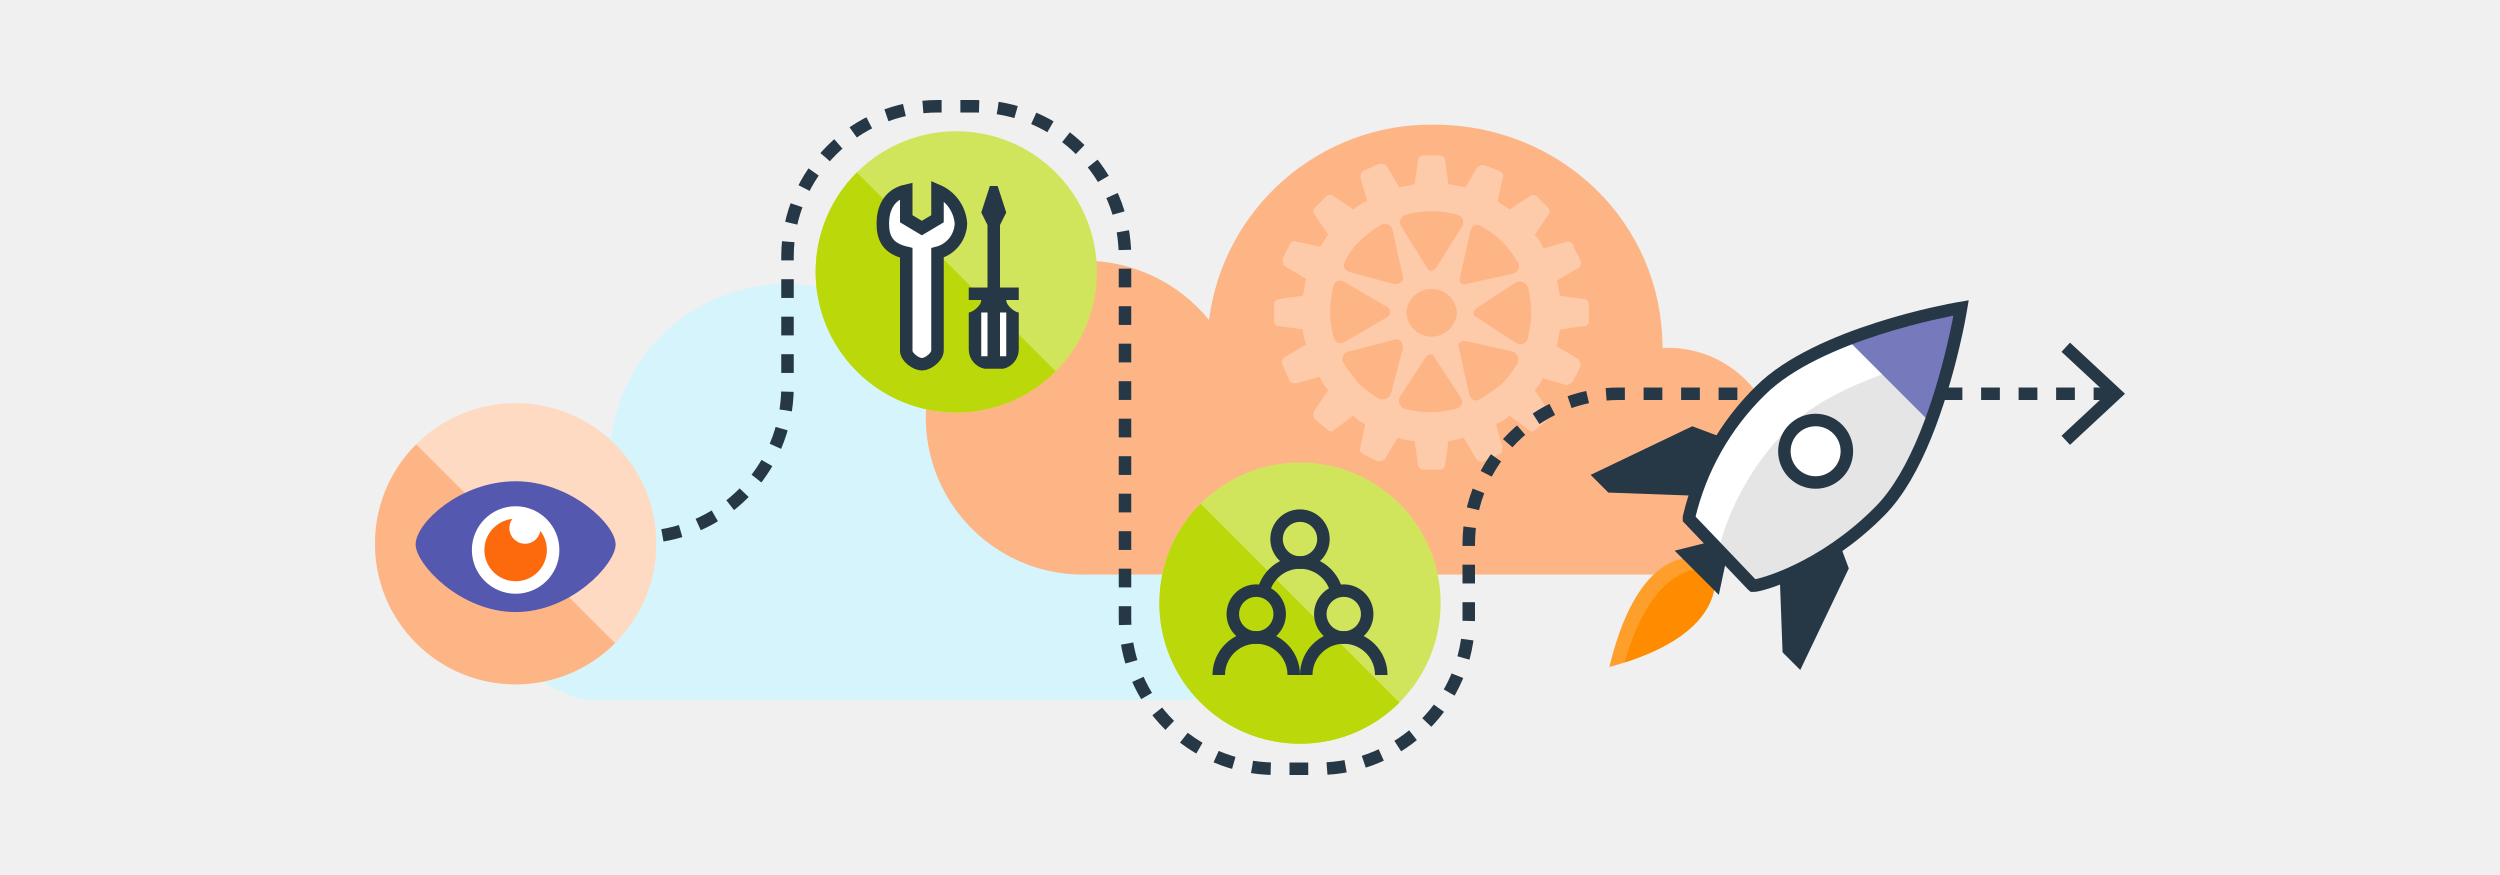
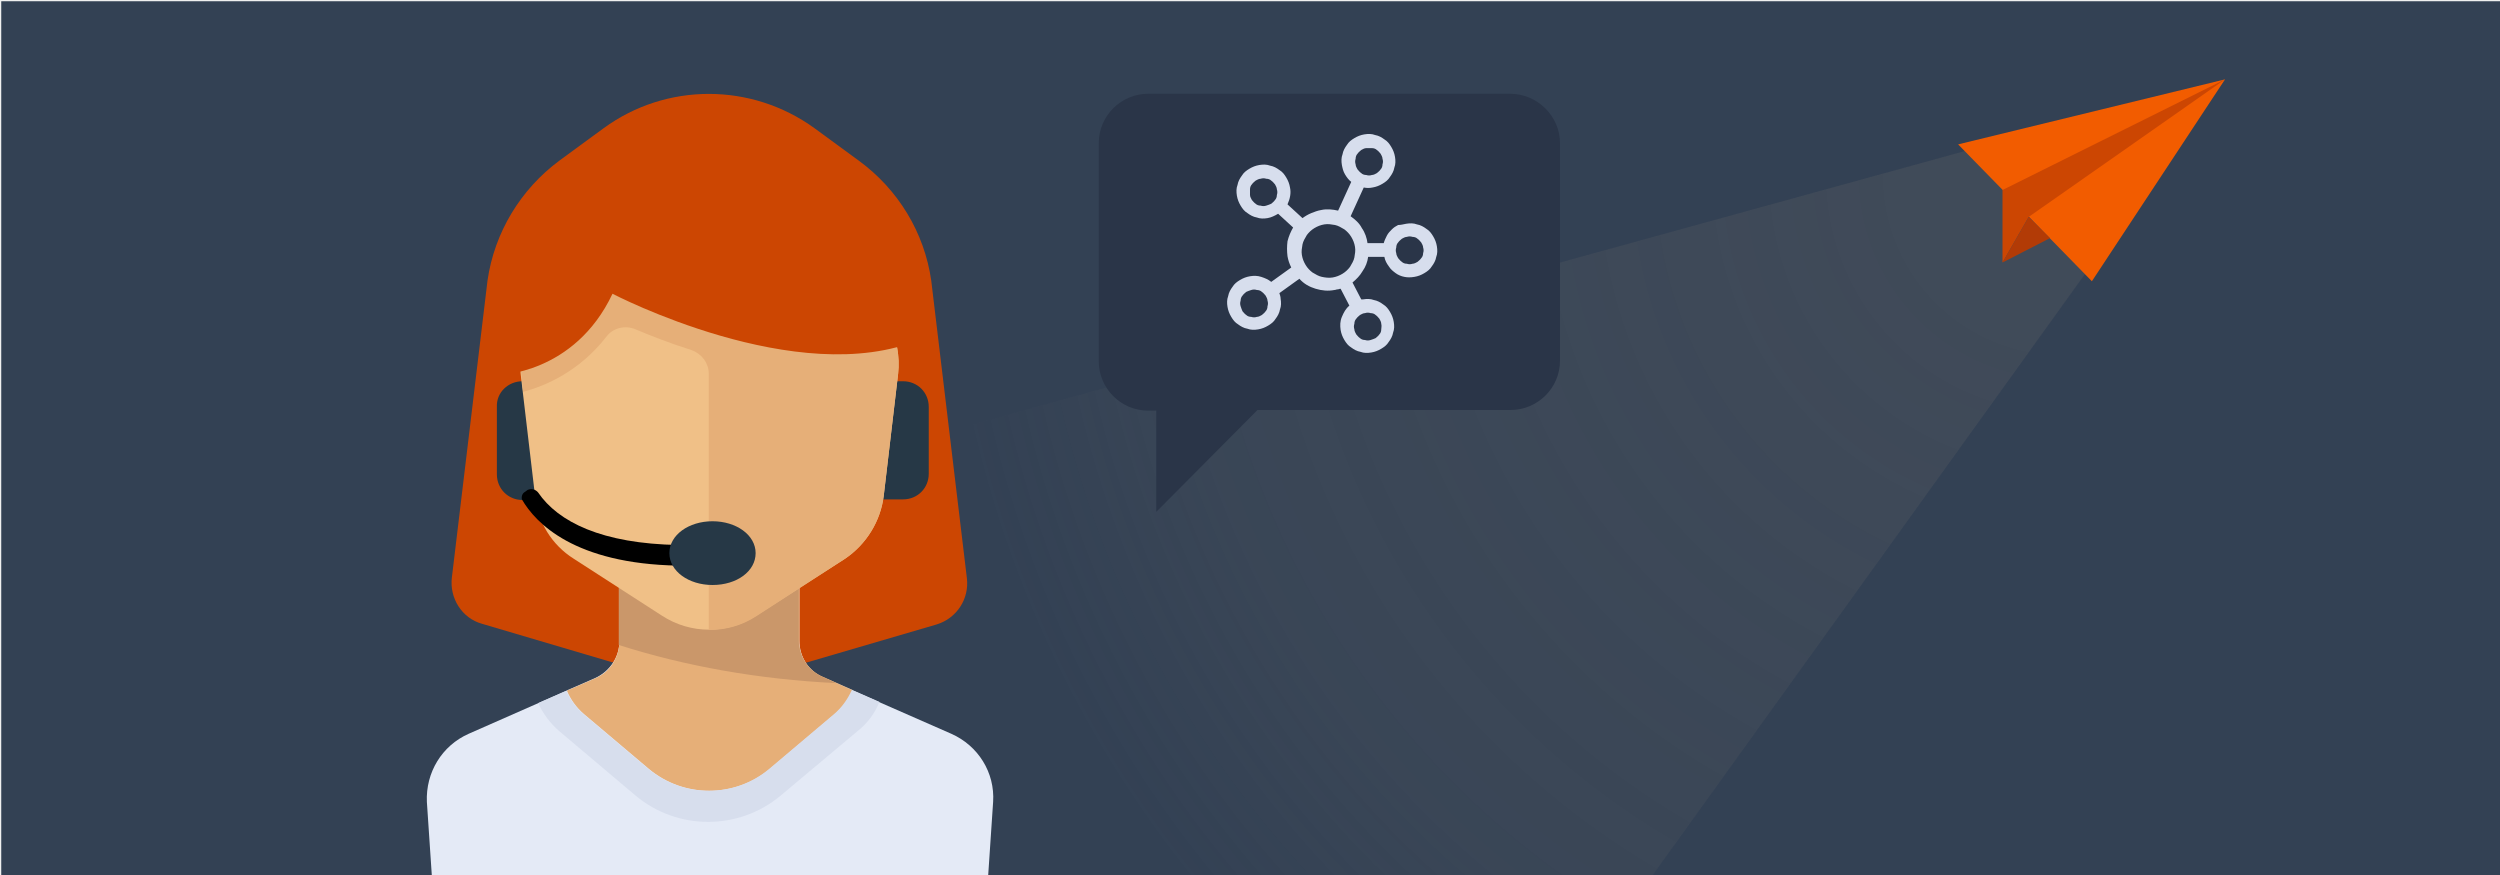
- <svg xmlns="http://www.w3.org/2000/svg" viewBox="0 0 400 140" style="background-color: #ffb690;">
-   <defs>
-     <style>
-       .cls-1 {
-         fill: #d6f4fc;
-       }
- 
-       .cls-12, .cls-2 {
-         fill: #feb586;
-       }
- 
-       .cls-15, .cls-3, .cls-8 {
-         fill: #fff;
-       }
- 
-       .cls-16, .cls-4, .cls-9 {
-         fill: none;
-       }
- 
-       .cls-18, .cls-5 {
-         fill: #d1e55c;
-       }
- 
-       .cls-17, .cls-6 {
-         fill: #bad80a;
-       }
- 
-       .cls-12, .cls-6, .cls-8 {
-         fill-rule: evenodd;
-       }
- 
-       .cls-7 {
-         opacity: 0.3;
-       }
- 
-       .cls-15, .cls-16, .cls-17, .cls-18, .cls-9 {
-         stroke: #263746;
-         stroke-miterlimit: 10;
-         stroke-width: 2px;
-       }
- 
-       .cls-9 {
-         stroke-dasharray: 3 3;
-       }
- 
-       .cls-10 {
-         fill: #263746;
-       }
- 
-       .cls-11 {
-         fill: #fedac3;
-       }
- 
-       .cls-13 {
-         fill: #5558af;
-       }
- 
-       .cls-14 {
-         fill: #fc6a0d;
-       }
- 
-       .cls-19 {
-         fill: #ff9f2b;
-       }
- 
-       .cls-20 {
-         fill: #ff8c00;
-       }
- 
-       .cls-21 {
-         fill: #e5e5e5;
-       }
- 
-       .cls-22 {
-         fill: #7779bd;
-       }
-     </style>
-   </defs>
-   <g id="ICONS">
+ <svg xmlns="http://www.w3.org/2000/svg" version="1.1" id="Layer_1" x="0px" y="0px" viewBox="0 0 400 140" style="enable-background:new 0 0 400 140;" xml:space="preserve">
+   <style type="text/css">
+ 	.st0{fill:#334154;}
+ 	.st1{opacity:0.25;fill:url(#SVGID_1_);}
+ 	.st2{fill:#F25C00;}
+ 	.st3{fill:#CC4602;}
+ 	.st4{fill:#B23B06;}
+ 	.st5{fill:#E4EAF6;}
+ 	.st6{fill:#E6AF78;}
+ 	.st7{fill:#D7DEED;}
+ 	.st8{fill:#CA976A;}
+ 	.st9{fill:#263846;}
+ 	.st10{fill:#F0C087;}
+ 	.st11{fill:#2A3548;}
+ </style>
+   <rect x="0.2" y="0.2" class="st0" width="400" height="140" />
+   <radialGradient id="SVGID_1_" cx="329.914" cy="28.192" r="179.733" gradientUnits="userSpaceOnUse">
+     <stop offset="0" style="stop-color:#666666" />
+     <stop offset="0.153" style="stop-color:#666666" />
+     <stop offset="0.246" style="stop-color:#666666;stop-opacity:0.928" />
+     <stop offset="0.796" style="stop-color:#666666;stop-opacity:0.5" />
+     <stop offset="1" style="stop-color:#666666;stop-opacity:0" />
+   </radialGradient>
+   <polygon class="st1" points="264.3,140.2 356,12.7 65.2,92.8 65.2,140.2 " />
+   <g>
+     <polygon class="st2" points="356,12.7 313.3,23.1 334.7,45  " />
+     <polygon class="st3" points="320.4,42 320.4,30.4 356,12.7 324.6,34.7  " />
+     <polygon class="st4" points="328,38.1 320.4,42 324.6,34.7  " />
+   </g>
+   <g>
+     <path class="st3" d="M149,44.9l5.7,47.6c0.4,3.3-1.6,6.4-4.8,7.4l-34.5,10.1c-1.2,0.4-2.6,0.4-3.8,0L77.1,99.8   c-3.2-0.9-5.2-4.1-4.8-7.4L78,44.9c1.1-7.7,5.3-14.6,11.5-19.2l7.1-5.2c10-7.3,23.6-7.3,33.7,0l7.1,5.2   C143.7,30.3,147.9,37.2,149,44.9z" />
+     <path class="st5" d="M99.1,102.6v-14h28.8v13.9c0,2.6,1.5,4.9,3.8,5.9l20.5,9c4.3,1.9,7,6.2,6.7,10.9l-0.8,11.9H69.1l-0.8-11.9   c-0.2-4.7,2.4-9,6.7-10.9l20.2-8.9C97.6,107.4,99.1,105.1,99.1,102.6z" />
+     <path class="st6" d="M131.7,108.3l4.7,2.1c-0.6,1.5-1.6,2.8-2.9,3.9l-10.3,8.7c-5.6,4.7-13.8,4.7-19.4,0l-10.3-8.7   c-1.3-1.1-2.2-2.4-2.8-3.8l4.6-2c2.3-1,3.8-3.3,3.8-5.9v-14h28.8v13.9C127.8,105,129.3,107.3,131.7,108.3z" />
+     <path class="st7" d="M95.2,108.5l-4.6,2c0.6,1.4,1.6,2.8,2.8,3.8l10.3,8.7c5.6,4.7,13.8,4.7,19.4,0l10.3-8.7   c1.3-1.1,2.2-2.4,2.9-3.9l-4.7-2.1l9.1,4c-0.7,1.8-1.9,3.4-3.4,4.6l-12.4,10.4c-6.7,5.6-16.5,5.6-23.2,0L89.5,117   c-1.5-1.3-2.6-2.8-3.4-4.5L95.2,108.5z" />
+     <path class="st8" d="M127.8,88.5v13.9c0,2.6,1.5,4.9,3.8,5.9l2.2,1c-12.4-0.6-24.1-2.7-34.8-6.1c0-0.2,0-0.4,0-0.7v-14H127.8z" />
    <g>
-       <path class="cls-1" d="M97.81,69.85a28.34,28.34,0,0,1,56-.89,19.29,19.29,0,0,1,31,9.8,16.86,16.86,0,1,1,4,33.23H93.87A21.56,21.56,0,0,1,77,90.92,21.08,21.08,0,0,1,97.81,69.85Z" />
-       <path class="cls-2" d="M266.55,55.66H266c0-20.1-16.31-35.72-36.56-35.72a35.86,35.86,0,0,0-36,31.25,25.73,25.73,0,0,0-19.69-9.49,25.12,25.12,0,1,0,0,50.23h92.8a18.17,18.17,0,0,0,18-18.42,17.7,17.7,0,0,0-18-17.86" />
-       <path class="cls-3" d="M155.26,50.26a.71.71,0,0,1-.8-.8c0-.54.4-.94.81-.81a.71.71,0,0,1,.8.8c.13.4-.27.81-.81.81" />
-       <circle class="cls-4" cx="200.63" cy="101.33" r="20.67" />
      <g>
-         <circle class="cls-5" cx="153" cy="43.5" r="22.5" />
-         <path class="cls-6" d="M137.09,27.59a22.5,22.5,0,0,0,31.82,31.82Z" />
-       </g>
-       <g class="cls-7">
-         <path class="cls-8" d="M253.41,47.86l-3.79-.54c-.27-.81-.27-1.62-.54-2.43L252.32,43a1,1,0,0,0,.54-1.35l-1.08-2.16c0-.54-.54-.81-1.08-.81l-3.79,1.08a5.89,5.89,0,0,0-1.35-2.16l2.17-3.24a.82.82,0,0,0,0-1.08l-1.89-1.89a.82.82,0,0,0-1.08,0l-3.25,2.16c-.54-.54-1.35-.81-1.89-1.35l.81-3.79c.27-.27,0-.81-.54-1.08l-2.17-.81a1.19,1.19,0,0,0-1.35.27L234.46,30c-.81-.27-1.62-.27-2.71-.54l-.54-3.79a.86.86,0,0,0-.81-.81h-2.71a.86.86,0,0,0-.81.81l-.54,3.79c-.81.27-1.62.27-2.44.54L222,26.77c-.27-.54-.81-.54-1.35-.54l-2.44,1.08c-.27,0-.54.54-.54,1.08l1.08,3.79a5.89,5.89,0,0,0-2.17,1.35l-3.25-2.16a.82.82,0,0,0-1.08,0l-1.89,1.89a.82.82,0,0,0,0,1.08l2.17,3.24c-.54.54-.81,1.35-1.35,1.89l-3.79-.81c-.27-.27-.81,0-1.08.54l-1.08,2.16c0,.54,0,1.08.54,1.35L209,44.61c-.27.81-.27,1.89-.54,2.7l-3.79.54a.86.86,0,0,0-.81.81v2.7a.72.72,0,0,0,.81.81l3.79.54a7.89,7.89,0,0,0,.54,2.43l-3.25,1.89a1,1,0,0,0-.54,1.35l1.08,2.43c0,.27.54.54,1.08.54l3.79-1.08a5.89,5.89,0,0,0,1.35,2.16l-2.17,3.24a1.21,1.21,0,0,0,0,1.35l1.89,1.62c.27.27.81.54,1.08.27l3.25-2.43a4.86,4.86,0,0,0,1.89,1.35l-.81,3.79c-.27.27,0,.81.54,1.08l2.17,1.08c.54,0,1.08,0,1.35-.54L223.63,70a8,8,0,0,0,2.71.54l.54,3.79a.86.86,0,0,0,.81.81h2.71a.86.86,0,0,0,.81-.81l.54-3.79a7.91,7.91,0,0,0,2.44-.54l1.89,3.24a1,1,0,0,0,1.35.54l2.44-1.08c.27,0,.54-.54.54-1.08l-1.08-3.79a5.89,5.89,0,0,0,2.17-1.35l3.25,2.43c.27.27.81,0,1.08-.27l1.89-1.62a1.21,1.21,0,0,0,0-1.35l-2.17-3.24a11.45,11.45,0,0,0,1.35-1.89l3.79,1.08a1.45,1.45,0,0,0,1.08-.81l1.08-2.16c0-.54,0-1.08-.54-1.35l-3.25-1.89c.27-.81.27-1.62.54-2.7l3.79-.54a.72.72,0,0,0,.81-.81v-2.7a.86.86,0,0,0-.81-.81Zm-8.93,6.22a1.25,1.25,0,0,1-1.89.81l-6.23-4.06c-.81-.27-.81-1.08,0-1.62l6.23-4.06a1.4,1.4,0,0,1,1.89.81A19.71,19.71,0,0,1,245,50a16.56,16.56,0,0,1-.54,4.06Zm-1.62-12.17A1.24,1.24,0,0,1,242,43.8l-7.31,1.62c-.81.27-1.35-.27-1.08-1.08l1.62-7.3c.27-1.08,1.08-1.35,1.89-.81a17.88,17.88,0,0,1,3.25,2.43,17.86,17.86,0,0,1,2.44,3.24ZM225,34.34a15.51,15.51,0,0,1,8.12,0,1.24,1.24,0,0,1,.81,1.89l-4.06,6.49c-.54.81-1.35.81-1.62,0l-4.06-6.49a1.24,1.24,0,0,1,.81-1.89ZM233.11,50A4.06,4.06,0,0,1,225,50a4.07,4.07,0,0,1,8.12,0ZM220.92,36a1.25,1.25,0,0,1,1.89.81l1.62,7.3c.27.81-.27,1.35-1.35,1.35l-7-1.89c-1.08-.27-1.35-1.08-.81-1.89a9.76,9.76,0,0,1,2.44-3.24A17.88,17.88,0,0,1,220.92,36Zm-7.58,17.85a16.56,16.56,0,0,1-.54-4.06,19.71,19.71,0,0,1,.54-4.06,1.16,1.16,0,0,1,1.89-.54l6.5,3.79a1,1,0,0,1,0,1.89l-6.5,3.79c-.81.54-1.62.27-1.89-.81ZM215,58.13a1.19,1.19,0,0,1,.81-1.89l7.31-1.89c.81-.27,1.35.27,1.35,1.35L222.55,63a1.4,1.4,0,0,1-1.89.81,17.88,17.88,0,0,1-3.25-2.43c-1.35-1.62-2.44-3.24-2.44-3.24Zm17.87,7.3a16.61,16.61,0,0,1-4.06.54,19.77,19.77,0,0,1-4.06-.54,1.4,1.4,0,0,1-.81-1.89L228,57.32c.54-.81,1.35-.81,1.62,0l4.06,6.22c.54.81.27,1.62-.81,1.89Zm4.06-1.62c-.81.54-1.62.27-1.89-.81l-1.62-7.3c-.27-.81.27-1.35,1.35-1.08L242,56.24a1.4,1.4,0,0,1,.81,1.89,17.86,17.86,0,0,1-2.44,3.24,28.06,28.06,0,0,1-3.52,2.43Z" />
-       </g>
-       <g>
-         <path class="cls-9" d="M70,86h32a24.07,24.07,0,0,0,24-24V41a24.07,24.07,0,0,1,24-24h6a24.07,24.07,0,0,1,24,24V99a24.07,24.07,0,0,0,24,24h7a24.07,24.07,0,0,0,24-24V87a24.07,24.07,0,0,1,24-24h78.83" />
-         <polygon class="cls-10" points="331.2 71.18 329.84 69.72 337.06 63 329.84 56.29 331.2 54.82 340 63 331.2 71.18" />
-       </g>
-       <g>
-         <circle class="cls-11" cx="82.5" cy="87" r="22.5" />
-         <path class="cls-12" d="M66.59,71.09a22.5,22.5,0,0,0,31.82,31.82Z" />
-       </g>
-       <g>
-         <path class="cls-13" d="M98.5,87.11c0,3.17-7.16,10.82-16,10.82s-16-7.65-16-10.82c0-3.47,7.16-10.11,16-10.11S98.5,83.94,98.5,87.11Z" />
-         <circle class="cls-3" cx="82.5" cy="88" r="7" />
-         <circle class="cls-14" cx="82.5" cy="88" r="5" />
-         <circle class="cls-3" cx="84" cy="84.5" r="2.5" />
-       </g>
-       <rect class="cls-4" x="139.5" y="29" width="30" height="30" />
-       <path class="cls-15" d="M150,30.5V35l-2.5,1.49L145,35V30.5c-3,.68-3.75,3.21-3.75,5.25,0,2.33.75,4,3.75,4.7V56.14c0,1,1.54,2.14,2.5,2.14s2.5-1.13,2.5-2.23V40.45a5,5,0,0,0,3.75-4.7A6.2,6.2,0,0,0,150,30.5Z" />
-       <path class="cls-10" d="M163,46h-3V36l1-2-1.38-4.24h-1.24L157,34l1,2V46h-3v2h2c0,1-1.5,2-2,2v6a3.17,3.17,0,0,0,2.52,3h3A3.17,3.17,0,0,0,163,56V50c-.5,0-2-1-2-2h2Z" />
-       <rect class="cls-3" x="157" y="50" width="1" height="7" />
-       <rect class="cls-3" x="160" y="50" width="1" height="7" />
-       <g>
-         <g>
-           <circle class="cls-5" cx="208" cy="96.5" r="22.5" />
-           <path class="cls-6" d="M192.09,80.59a22.5,22.5,0,0,0,31.82,31.82Z" />
-         </g>
-         <g>
-           <g>
-             <circle class="cls-16" cx="208" cy="86.25" r="3.75" />
-             <path class="cls-16" d="M202,96a6,6,0,0,1,12,0" />
-           </g>
-           <circle class="cls-17" cx="201" cy="98.25" r="3.75" />
-           <path class="cls-16" d="M195,108a6,6,0,0,1,12,0" />
-         </g>
-         <g>
-           <circle class="cls-18" cx="215" cy="98.25" r="3.75" />
-           <path class="cls-16" d="M209,108a6,6,0,0,1,12,0" />
-         </g>
-       </g>
-       <g>
-         <g>
-           <g>
-             <path class="cls-19" d="M259.91,106c-.76.25-1.57.48-2.41.71,5.06-21,15-17.21,15-17.21L274.16,91l.06.2C274.57,92.6,275.92,100.89,259.91,106Z" />
-             <path class="cls-20" d="M259.91,106c5-17.3,13.45-15,14.31-14.76C274.57,92.6,275.92,100.89,259.91,106Z" />
-             <polygon class="cls-10" points="275.01 95.18 267.94 88.11 273.59 86.69 276.25 89.36 275.01 95.18" />
-           </g>
-           <polygon class="cls-10" points="276.42 79.51 257.33 78.81 254.5 75.98 270.76 68.2 277.56 70.75 276.42 79.51" />
-           <polygon class="cls-10" points="284.5 85.28 285.21 104.37 288.04 107.2 295.81 90.94 293.26 84.14 284.5 85.28" />
-           <g>
-             <path class="cls-3" d="M280.69,93.7h-.21l-.17-.15L270.24,83l0-.25a41.74,41.74,0,0,1,11.45-20.28c9.15-9.1,30.47-12.92,31.38-13.08l.7-.12-.12.7s-.37,2.22-1.14,5.45c-2.08,8.74-5.8,20.4-11.73,26.36C291.58,91.11,281.54,93.7,280.69,93.7Z" />
-             <path class="cls-21" d="M312,56.69c-1.69,7.11-5.36,19.43-11.6,25.7-9.22,9.28-19.25,11.21-19.77,11.31L275,88.08s1.79-10.32,11.32-19.8C292.59,62.05,304.88,58.38,312,56.69Z" />
-             <path class="cls-22" d="M314,49a92,92,0,0,0-18.3,5.45l13.4,13.4A123.08,123.08,0,0,0,314,49Z" />
-             <path class="cls-16" d="M280.69,93.7h-.21l-.17-.15L270.24,83l0-.25a41.74,41.74,0,0,1,11.45-20.28c9.15-9.1,30.47-12.92,31.38-13.08l.7-.12-.12.7s-.37,2.22-1.14,5.45c-2.08,8.74-5.8,20.4-11.73,26.36C291.58,91.11,281.54,93.7,280.69,93.7Z" />
-           </g>
-         </g>
-         <circle class="cls-15" cx="290.5" cy="72.2" r="5" />
+         <path class="st9" d="M148.6,65.1v10.7c0,2.3-1.8,4.1-4.1,4.1h-4.8V61h4.8C146.8,61,148.6,62.8,148.6,65.1z" />
+         <path class="st9" d="M83.6,61h4.8v19h-4.8c-2.3,0-4.1-1.8-4.1-4.1V65.1C79.4,62.8,81.3,61,83.6,61z" />
      </g>
    </g>
+     <path class="st10" d="M85.6,79.3l-2.3-19.5c-0.6-5.6,2.1-10.9,7-13.7l16.4-9.2c4.2-2.4,9.4-2.4,13.6,0l16.4,9.2   c4.9,2.7,7.6,8.1,7,13.7l-2.3,19.5c-0.5,4.1-2.8,7.8-6.2,10.1L121,98.5c-4.6,3-10.5,3-15.1,0l-14.1-9.1   C88.3,87.2,86,83.5,85.6,79.3z" />
+     <path d="M86.1,78.8c3.2,4.7,10.2,8.2,22.5,8.4l-0.1,3.3c-16.6-0.3-22.8-6.8-25-10.6l0,0c-0.1-0.5,0.1-1,0.5-1.2l0.4-0.3   C85,78.1,85.7,78.3,86.1,78.8z" />
+     <path class="st6" d="M97,53.9c-4.3,5.5-9.6,7.8-13.3,8.8l-0.3-2.9c-0.3-3,0.3-6,1.7-8.5l1-1.5c1.1-1.5,2.5-2.7,4.2-3.7l16.4-9.2   c2.1-1.2,4.5-1.8,6.8-1.8c2.4,0,4.7,0.6,6.8,1.8l16.4,9.2c4.9,2.7,7.6,8.1,7,13.7l-2.3,19.5c-0.5,4.1-2.8,7.8-6.2,10.1L121,98.6   c-2.3,1.5-4.9,2.2-7.6,2.2v-41c0-1.7-1.1-3.2-2.8-3.8c-3.5-1.1-6.5-2.3-8.9-3.3C100.1,52,98.1,52.4,97,53.9z" />
+     <path class="st3" d="M98,47c0,0,29.7,15.5,49.2,7.3l-5.3-13.4l-26.5-14.2L98,30.3L82.2,46.6L79.7,60C79.7,60,91.9,59.9,98,47z" />
+     <path class="st9" d="M114,83.4c3.8,0,6.9,2.2,6.9,5.1s-3,5.1-6.9,5.1c-3.8,0-6.9-2.2-6.9-5.1S110.2,83.4,114,83.4z" />
+   </g>
+   <g>
+     <path class="st11" d="M249.6,22.9v34.8c0,4.4-3.6,7.9-7.9,7.9h-40.5L185,81.9V65.7h-1.3c-4.4,0-7.9-3.6-7.9-7.9V22.9   c0-4.4,3.6-7.9,7.9-7.9h57.9C246,15,249.6,18.6,249.6,22.9z" />
+   </g>
+   <g>
+     <path class="st7" d="M225,35.8c0.6-0.1,1.2-0.1,1.7,0.1c0.6,0.1,1.1,0.4,1.5,0.7c0.5,0.3,0.8,0.7,1.1,1.2c0.3,0.5,0.5,1,0.6,1.6   c0.1,0.6,0.1,1.2-0.1,1.7c-0.1,0.6-0.4,1.1-0.7,1.5c-0.3,0.5-0.7,0.8-1.2,1.1c-0.5,0.3-1,0.5-1.6,0.6c-0.6,0.1-1.1,0.1-1.6,0   c-0.5-0.1-1-0.3-1.4-0.6c-0.4-0.3-0.8-0.6-1.1-1.1c-0.3-0.4-0.6-0.9-0.7-1.5l-2.6,0c-0.1,0.8-0.4,1.6-0.9,2.3   c-0.4,0.7-1,1.3-1.6,1.8l1.4,2.7c0.1,0,0.1,0,0.1,0c0,0,0.1,0,0.2,0c0.6-0.1,1.2-0.1,1.7,0.1c0.6,0.1,1.1,0.4,1.5,0.7   c0.5,0.3,0.8,0.7,1.1,1.2c0.3,0.5,0.5,1,0.6,1.6c0.1,0.6,0.1,1.2-0.1,1.7c-0.1,0.6-0.4,1.1-0.7,1.5c-0.3,0.5-0.7,0.8-1.2,1.1   c-0.5,0.3-1,0.5-1.6,0.6c-0.6,0.1-1.2,0.1-1.7-0.1c-0.6-0.1-1.1-0.4-1.5-0.7c-0.5-0.3-0.8-0.7-1.1-1.2c-0.3-0.5-0.5-1-0.6-1.6   c-0.1-0.7-0.1-1.4,0.2-2.1s0.6-1.3,1.2-1.8l-1.4-2.7c-0.2,0-0.3,0.1-0.5,0.1c-0.2,0-0.3,0.1-0.5,0.1c-1,0.2-2,0.1-3-0.2   c-1-0.3-1.9-0.8-2.6-1.6l-3.2,2.3c0.1,0.3,0.2,0.6,0.2,0.9c0.1,0.6,0.1,1.2-0.1,1.7c-0.1,0.6-0.4,1.1-0.7,1.5   c-0.3,0.5-0.7,0.8-1.2,1.1c-0.5,0.3-1,0.5-1.6,0.6c-0.6,0.1-1.2,0.1-1.7-0.1c-0.6-0.1-1.1-0.4-1.5-0.7c-0.5-0.3-0.8-0.7-1.1-1.2   c-0.3-0.5-0.5-1-0.6-1.6c-0.1-0.6-0.1-1.2,0.1-1.7c0.1-0.6,0.4-1.1,0.7-1.5c0.3-0.5,0.7-0.8,1.2-1.1c0.5-0.3,1-0.5,1.6-0.6   c0.6-0.1,1.2-0.1,1.8,0.1c0.6,0.2,1.1,0.4,1.6,0.8l3.2-2.3c-0.3-0.6-0.5-1.2-0.6-1.8c-0.1-0.8-0.1-1.6,0-2.4   c0.2-0.8,0.5-1.5,0.9-2.2l-2.4-2.2c-0.5,0.3-1.1,0.6-1.7,0.7c-0.6,0.1-1.2,0.1-1.7-0.1c-0.6-0.1-1.1-0.4-1.5-0.7   c-0.5-0.3-0.8-0.7-1.1-1.2c-0.3-0.5-0.5-1-0.6-1.6c-0.1-0.6-0.1-1.2,0.1-1.7c0.1-0.6,0.4-1.1,0.7-1.5c0.3-0.5,0.7-0.8,1.2-1.1   c0.5-0.3,1-0.5,1.6-0.6c0.6-0.1,1.2-0.1,1.7,0.1c0.6,0.1,1.1,0.4,1.5,0.7c0.5,0.3,0.8,0.7,1.1,1.2c0.3,0.5,0.5,1,0.6,1.6   c0.2,0.9,0,1.8-0.4,2.7l2.4,2.2c0.4-0.3,0.9-0.6,1.4-0.8c0.5-0.2,1-0.4,1.6-0.5c0.9-0.2,1.8-0.1,2.7,0.1l2.1-4.6   c-0.4-0.3-0.7-0.7-1-1.2c-0.3-0.5-0.4-1-0.5-1.5c-0.1-0.6-0.1-1.2,0.1-1.7c0.1-0.6,0.4-1.1,0.7-1.5c0.3-0.5,0.7-0.8,1.2-1.1   c0.5-0.3,1-0.5,1.6-0.6c0.6-0.1,1.2-0.1,1.7,0.1c0.6,0.1,1.1,0.4,1.5,0.7c0.5,0.3,0.8,0.7,1.1,1.2c0.3,0.5,0.5,1,0.6,1.6   c0.1,0.6,0.1,1.2-0.1,1.7c-0.1,0.6-0.4,1.1-0.7,1.5c-0.3,0.5-0.7,0.8-1.2,1.1c-0.5,0.3-1,0.5-1.6,0.6c-0.5,0.1-0.9,0.1-1.4,0   l-2.1,4.6c0.7,0.5,1.4,1.1,1.8,1.9c0.5,0.7,0.8,1.6,0.9,2.4l2.6,0c0.1-0.4,0.3-0.8,0.5-1.2c0.2-0.4,0.5-0.7,0.8-1   c0.3-0.3,0.6-0.5,1-0.7C224.1,36,224.5,35.9,225,35.8z M201.1,50.7c0.3,0,0.6-0.2,0.8-0.3c0.2-0.2,0.4-0.3,0.6-0.6   c0.2-0.2,0.3-0.5,0.3-0.8c0.1-0.3,0.1-0.6,0-0.9c0-0.3-0.2-0.6-0.3-0.8c-0.2-0.2-0.3-0.4-0.6-0.6c-0.2-0.2-0.5-0.3-0.8-0.3   c-0.3-0.1-0.6-0.1-0.9,0s-0.6,0.2-0.8,0.3c-0.2,0.2-0.4,0.3-0.6,0.6c-0.2,0.2-0.3,0.5-0.3,0.8c-0.1,0.3-0.1,0.6,0,0.9   s0.2,0.6,0.3,0.8c0.2,0.2,0.3,0.4,0.6,0.6c0.2,0.2,0.5,0.3,0.8,0.3C200.5,50.8,200.8,50.8,201.1,50.7z M200,31.2   c0,0.3,0.2,0.6,0.3,0.8c0.2,0.2,0.3,0.4,0.6,0.6c0.2,0.2,0.5,0.3,0.8,0.3c0.3,0.1,0.6,0.1,0.9,0s0.6-0.2,0.8-0.3   c0.2-0.2,0.4-0.3,0.6-0.6c0.2-0.2,0.3-0.5,0.3-0.8c0.1-0.3,0.1-0.6,0-0.9c0-0.3-0.2-0.6-0.3-0.8c-0.2-0.2-0.3-0.4-0.6-0.6   c-0.2-0.2-0.5-0.3-0.8-0.3c-0.3-0.1-0.6-0.1-0.9,0c-0.3,0-0.6,0.2-0.8,0.3c-0.2,0.2-0.4,0.3-0.6,0.6c-0.2,0.2-0.3,0.5-0.3,0.8   C200,30.6,200,30.9,200,31.2z M213.2,44.4c0.6-0.1,1.1-0.3,1.6-0.6c0.5-0.3,0.9-0.7,1.2-1.1c0.3-0.5,0.6-1,0.7-1.5   c0.1-0.6,0.2-1.1,0.1-1.7c-0.1-0.6-0.3-1.1-0.6-1.6c-0.3-0.5-0.7-0.9-1.1-1.2c-0.5-0.3-1-0.6-1.5-0.7c-0.6-0.1-1.1-0.2-1.7-0.1   c-0.6,0.1-1.1,0.3-1.6,0.6c-0.5,0.3-0.9,0.7-1.2,1.1c-0.3,0.5-0.6,1-0.7,1.5c-0.1,0.6-0.2,1.1-0.1,1.7c0.1,0.6,0.3,1.1,0.6,1.6   c0.3,0.5,0.7,0.9,1.1,1.2c0.5,0.3,1,0.6,1.5,0.7C212,44.4,212.6,44.5,213.2,44.4z M221,51.8c0-0.3-0.2-0.6-0.3-0.8   c-0.2-0.2-0.3-0.4-0.6-0.6c-0.2-0.2-0.5-0.3-0.8-0.3c-0.3-0.1-0.6-0.1-0.9,0c-0.3,0-0.6,0.2-0.8,0.3c-0.2,0.2-0.4,0.3-0.6,0.6   c-0.2,0.2-0.3,0.5-0.3,0.8c-0.1,0.3-0.1,0.6,0,0.9c0,0.3,0.2,0.6,0.3,0.8c0.2,0.2,0.3,0.4,0.6,0.6c0.2,0.2,0.5,0.3,0.8,0.3   c0.3,0.1,0.6,0.1,0.9,0s0.6-0.2,0.8-0.3c0.2-0.2,0.4-0.3,0.6-0.6c0.2-0.2,0.3-0.5,0.3-0.8C221,52.4,221.1,52.2,221,51.8z    M218.6,23.7c-0.3,0-0.6,0.2-0.8,0.3c-0.2,0.2-0.4,0.3-0.6,0.6c-0.2,0.2-0.3,0.5-0.3,0.8c-0.1,0.3-0.1,0.6,0,0.9   c0,0.3,0.2,0.6,0.3,0.8c0.2,0.2,0.3,0.4,0.6,0.6c0.2,0.2,0.5,0.3,0.8,0.3c0.3,0.1,0.6,0.1,0.9,0c0.3,0,0.6-0.2,0.8-0.3   c0.2-0.2,0.4-0.3,0.6-0.6c0.2-0.2,0.3-0.5,0.3-0.8c0.1-0.3,0.1-0.6,0-0.9c0-0.3-0.2-0.6-0.3-0.8c-0.2-0.2-0.3-0.4-0.6-0.6   c-0.2-0.2-0.5-0.3-0.8-0.3C219.1,23.7,218.9,23.7,218.6,23.7z M226,42.2c0.3,0,0.6-0.2,0.8-0.3c0.2-0.2,0.4-0.3,0.6-0.6   c0.2-0.2,0.3-0.5,0.3-0.8c0.1-0.3,0.1-0.6,0-0.9c0-0.3-0.2-0.6-0.3-0.8c-0.2-0.2-0.3-0.4-0.6-0.6c-0.2-0.2-0.5-0.3-0.8-0.3   c-0.3-0.1-0.6-0.1-0.9,0c-0.3,0-0.6,0.2-0.8,0.3c-0.2,0.2-0.4,0.3-0.6,0.6c-0.2,0.2-0.3,0.5-0.3,0.8c-0.1,0.3-0.1,0.6,0,0.9   c0,0.3,0.2,0.6,0.3,0.8c0.2,0.2,0.3,0.4,0.6,0.6c0.2,0.2,0.5,0.3,0.8,0.3C225.4,42.3,225.7,42.3,226,42.2z" />
  </g>
</svg>
